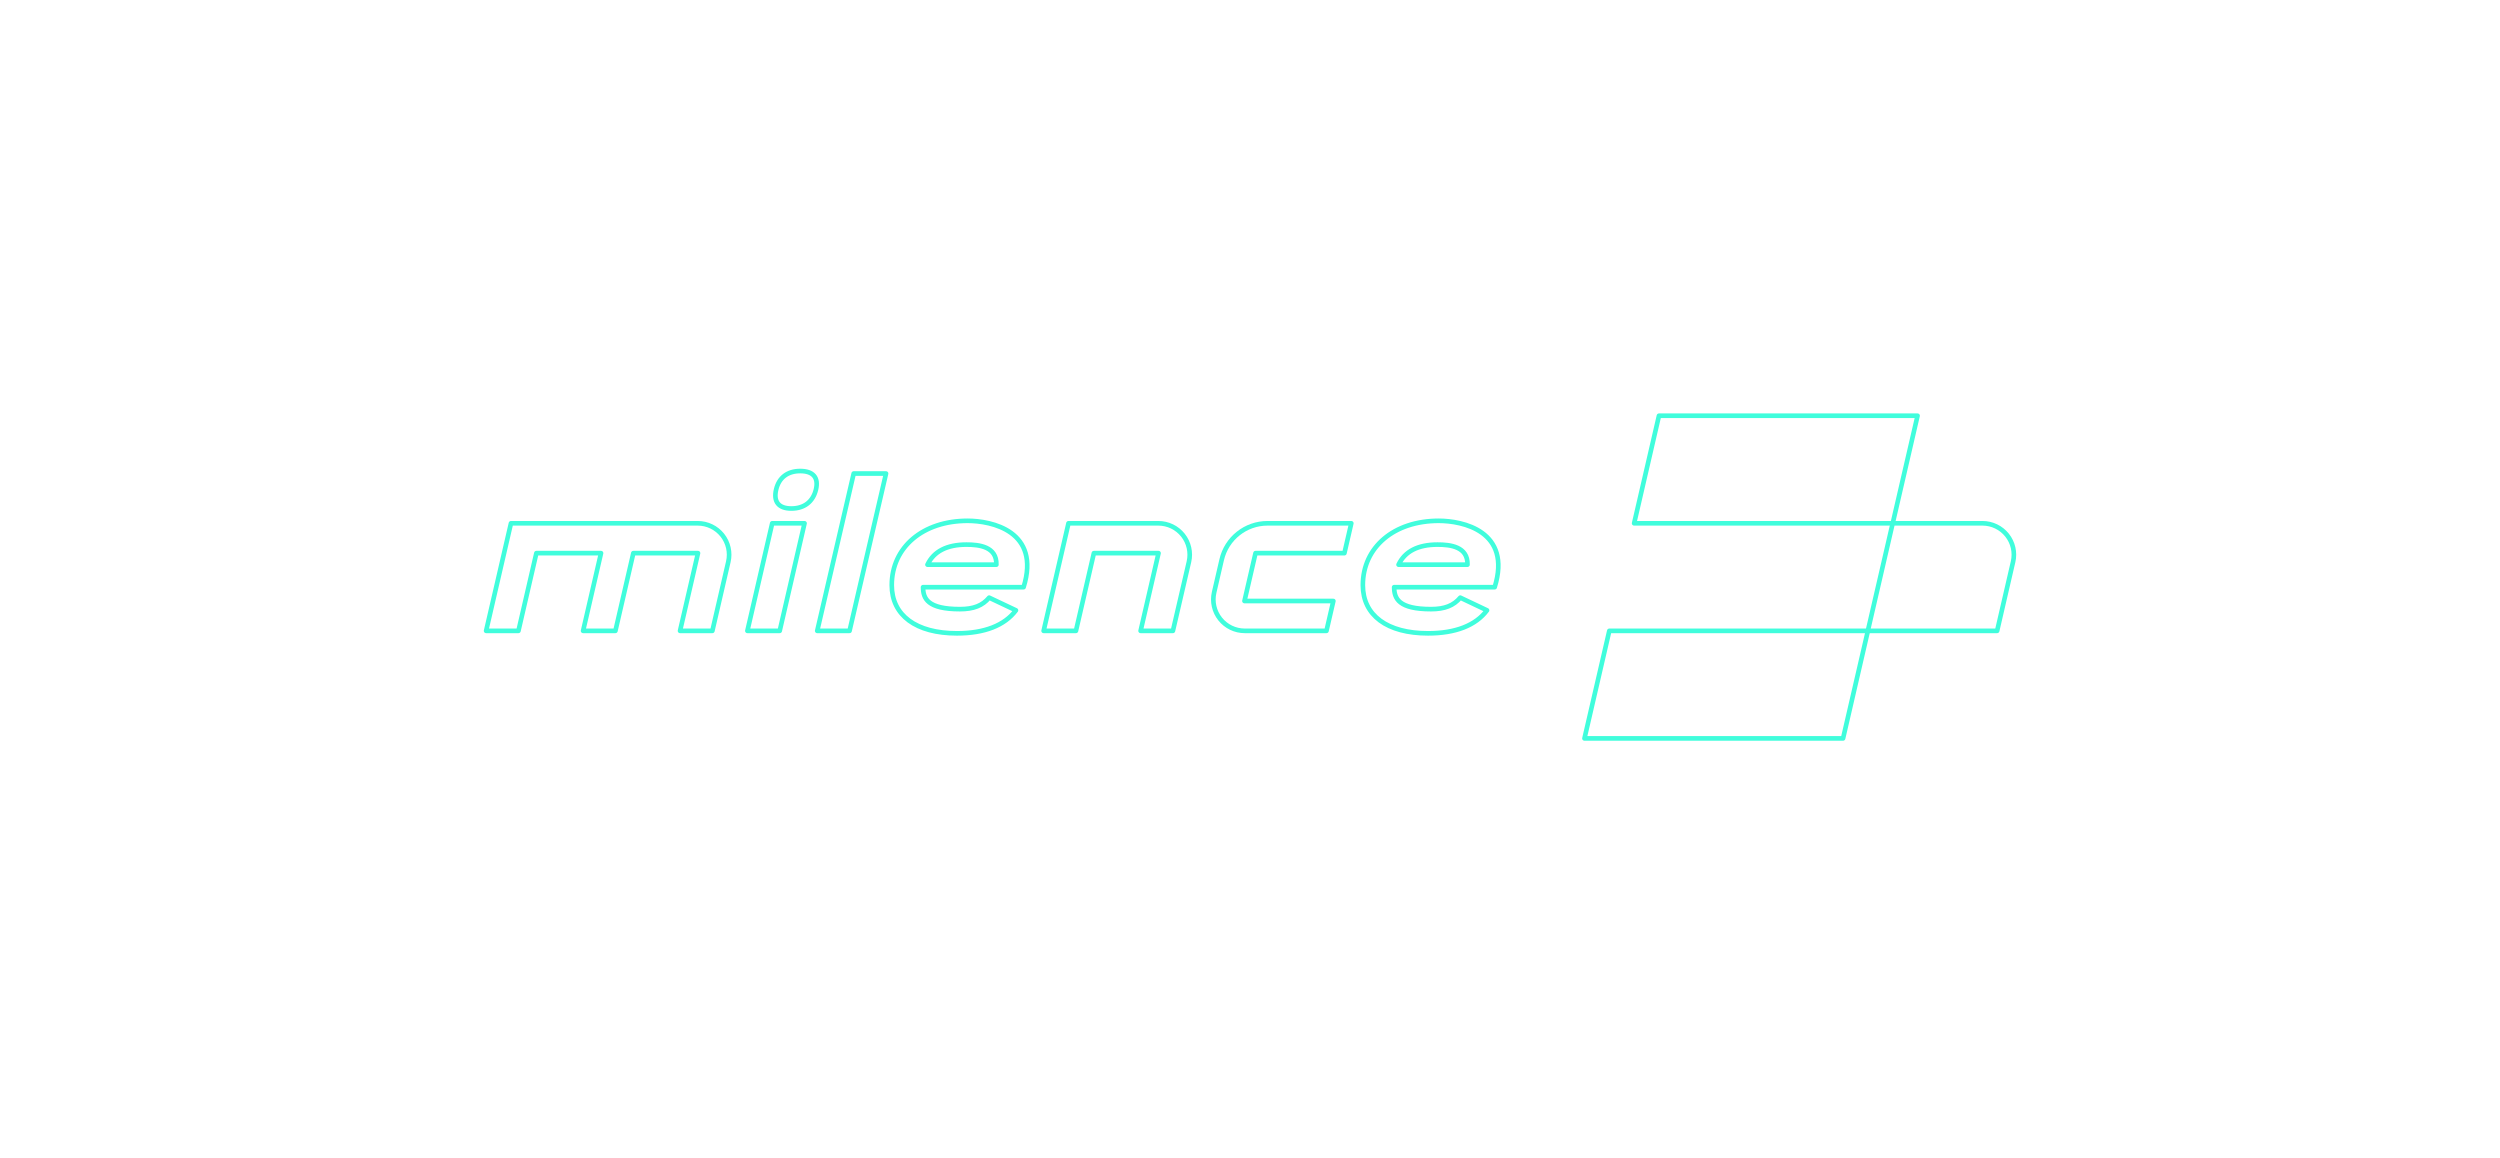
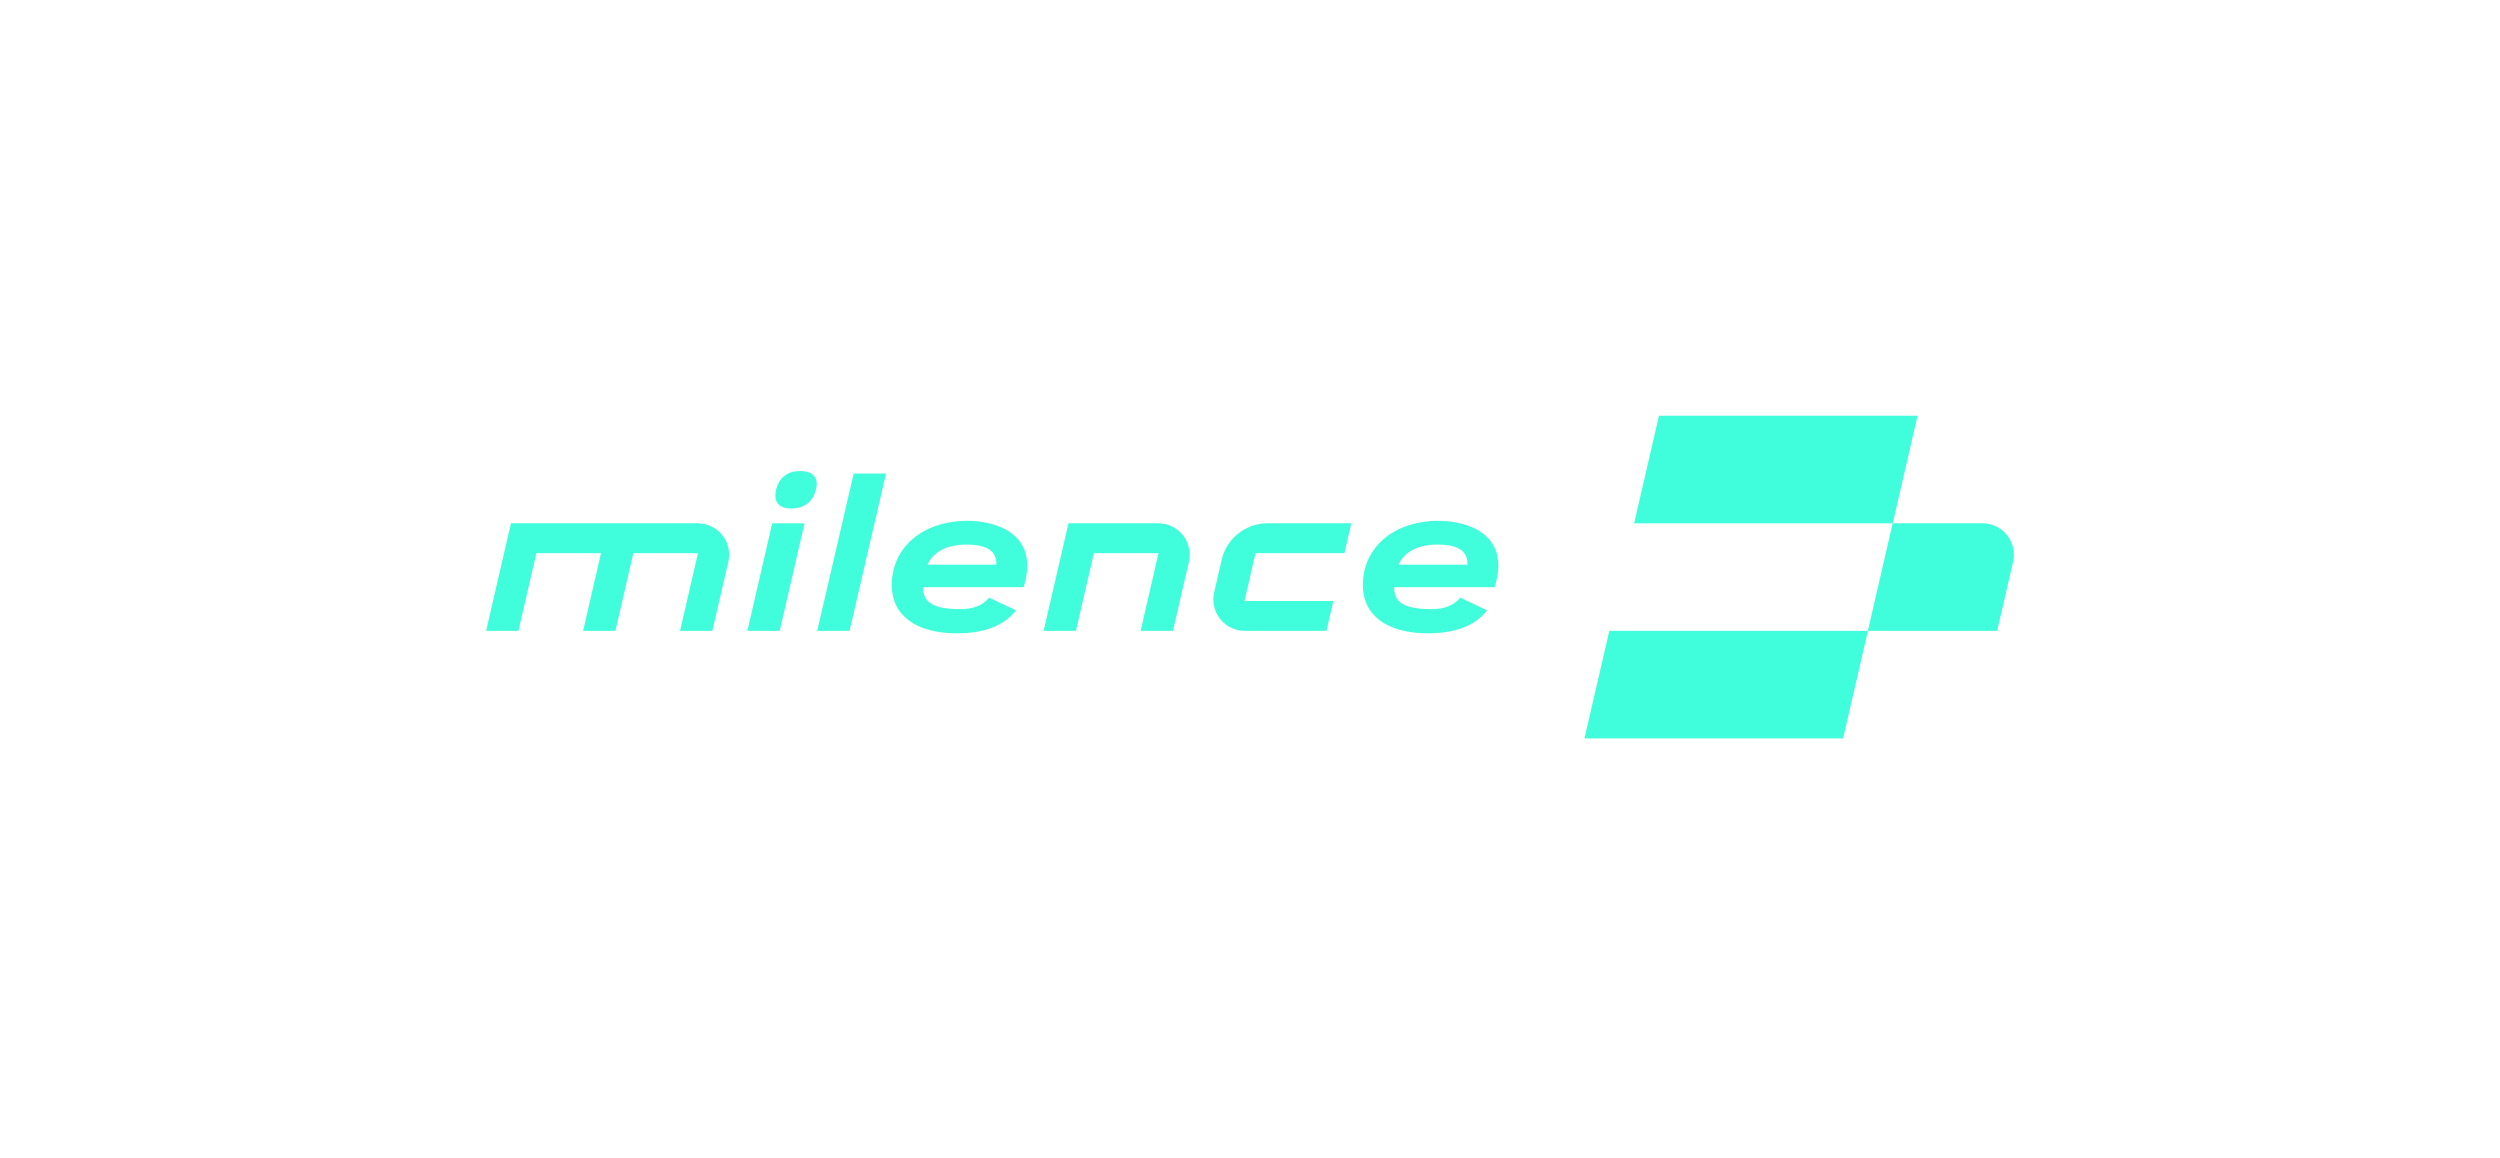
<svg xmlns="http://www.w3.org/2000/svg" fill="none" viewBox="0 0 540 250">
-   <g fill="none" stroke="#40fddc" stroke-linejoin="round" transform="translate(105 89.8) scale(2.2)">
+   <g fill="#40fddc" transform="translate(105 89.8) scale(2.2)">
    <path vector-effect="non-scaling-stroke" transform="matrix(.11414 0 0 .11414 -25.386 -10.583)" d="M507.23 277.77h27.8l31.39-135.34h-27.81z" />
    <path vector-effect="non-scaling-stroke" transform="matrix(.11414 0 0 .11414 -25.386 -10.583)" d="M447.15 277.76h27.81l21.36-92.52h-27.81z" />
    <path vector-effect="non-scaling-stroke" d="M20.78 10.56H2.44L0 21.12h3.174l1.761-7.629h6.347l-1.76 7.629h3.172l1.761-7.629h6.348L19.04 21.12h3.174l1.567-6.787a3.082 3.082 0 0 0-3.001-3.773z" />
    <path vector-effect="non-scaling-stroke" d="M66 10.56h-8.822l-2.44 10.56h3.173l1.761-7.629h6.347l-1.76 7.629h3.172l1.574-6.787A3.082 3.082 0 0 0 66 10.56z" />
    <path vector-effect="non-scaling-stroke" d="m84.269 13.491.676-2.931h-8.224a4.62 4.62 0 0 0-4.502 3.58l-.74 3.207a3.082 3.082 0 0 0 3.005 3.773h8.023l.677-2.931h-8.727l1.085-4.698z" />
    <path vector-effect="non-scaling-stroke" d="M28.476 7.239c.277-1.167 1.122-1.81 2.364-1.81 1.262 0 1.826.643 1.545 1.81-.286 1.206-1.16 1.87-2.415 1.87-1.245 0-1.78-.664-1.494-1.87z" />
    <path vector-effect="non-scaling-stroke" d="M46.52 18.988c-3.17 0-3.617-1.034-3.62-2.155h9.871c1.712-5.515-3.16-6.517-5.493-6.517-4.396 0-7.451 2.593-7.451 6.317 0 2.968 2.384 4.731 6.403 4.731 2.691 0 4.68-.775 5.79-2.26l-2.63-1.244c-.652.785-1.532 1.128-2.87 1.128zm.637-6.336c1.24 0 2.993.19 2.941 1.969h-6.764c.622-1.307 1.908-1.969 3.825-1.969z" />
    <path vector-effect="non-scaling-stroke" d="M92.774 18.988c-3.17 0-3.618-1.034-3.622-2.155h9.871c1.712-5.515-3.16-6.517-5.492-6.517-4.397 0-7.451 2.593-7.451 6.317 0 2.968 2.384 4.731 6.403 4.731 2.69 0 4.68-.775 5.788-2.26l-2.625-1.244c-.658.785-1.538 1.128-2.872 1.128zm.636-6.336c1.242 0 2.994.19 2.942 1.969h-6.767c.623-1.307 1.905-1.969 3.825-1.969z" />
    <path vector-effect="non-scaling-stroke" transform="matrix(.11414 0 0 .11414 -25.386 -10.583)" d="m1453.72 92.72-21.36 92.52h-222.43l21.36-92.52z" />
    <path vector-effect="non-scaling-stroke" transform="matrix(.11414 0 0 .11414 -25.386 -10.583)" d="m1411 277.76-21.36 92.52H1167.2l21.37-92.52z" />
    <path vector-effect="non-scaling-stroke" d="M146.92 10.56h-8.82l-2.439 10.56h12.693l1.567-6.787a3.082 3.082 0 0 0-3-3.773z" />
  </g>
</svg>
